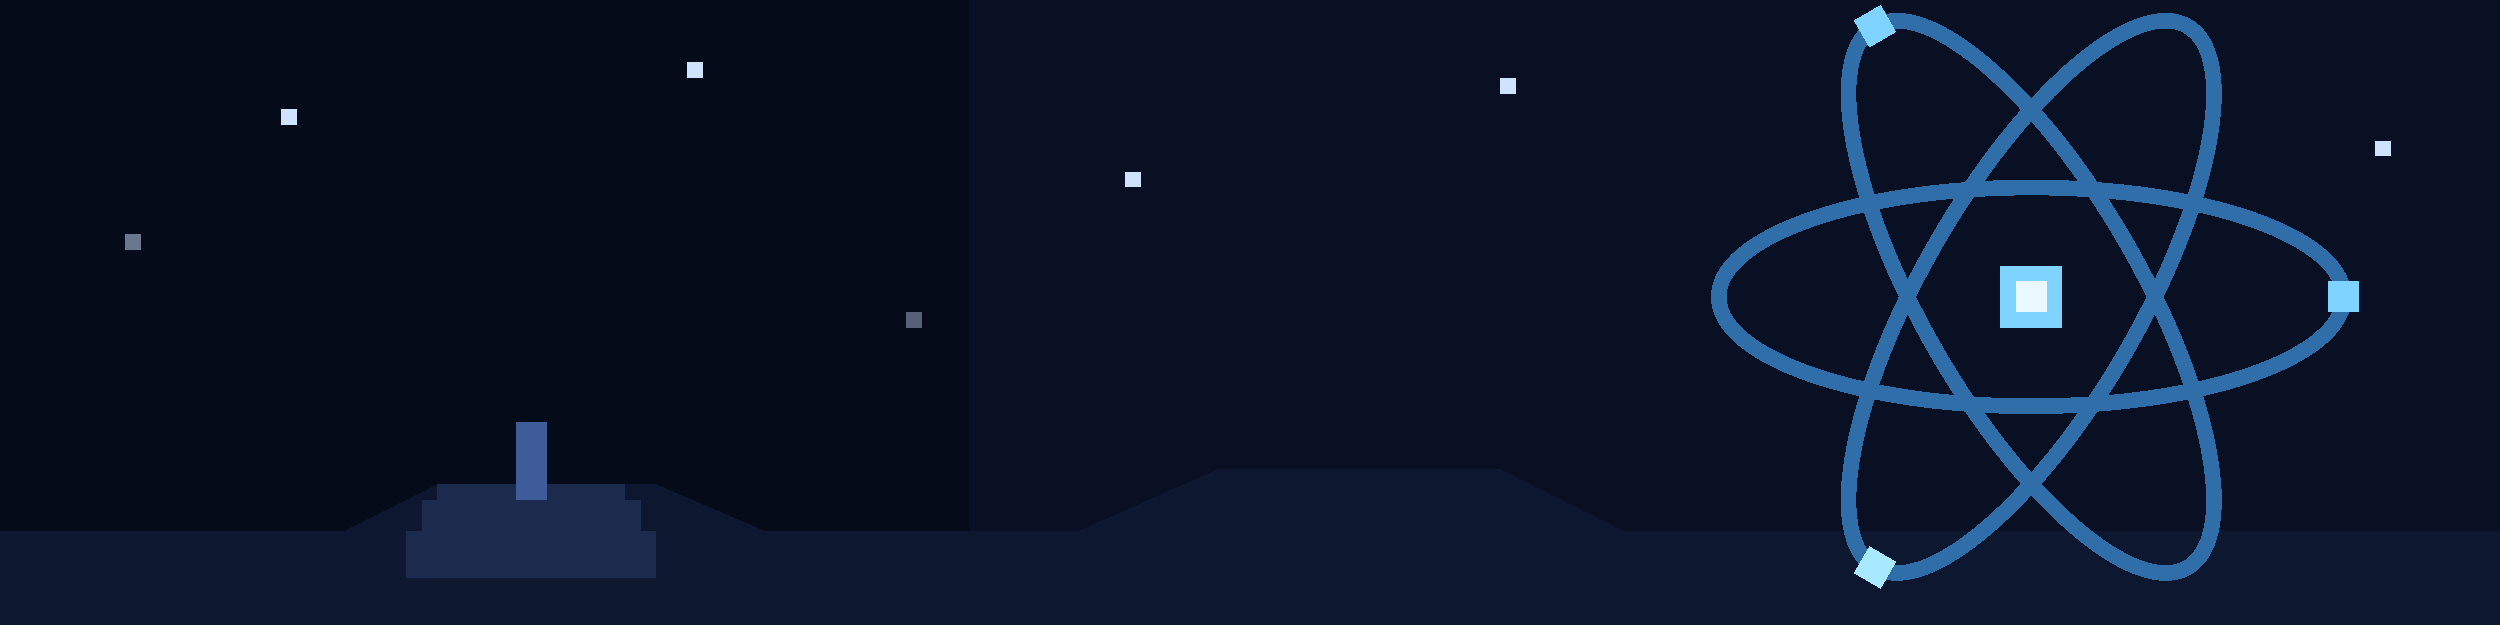
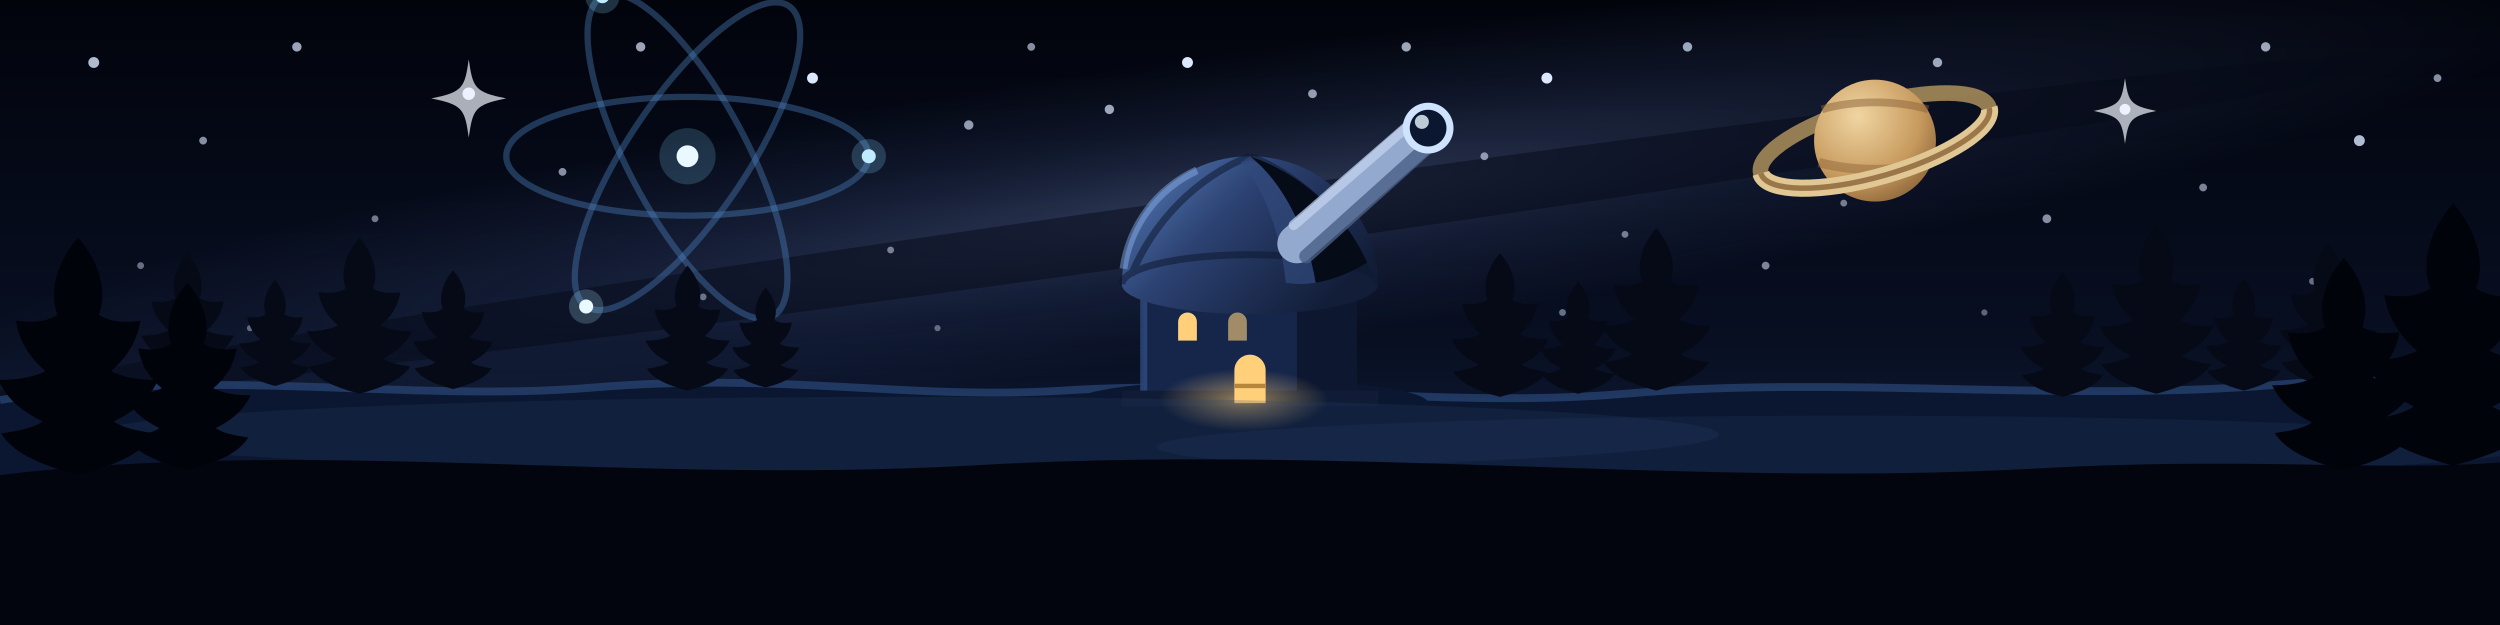
- <svg xmlns="http://www.w3.org/2000/svg" viewBox="0 0 160 40" width="1600" height="400" shape-rendering="crispEdges" role="presentation" preserveAspectRatio="xMidYMid slice">
+ <svg xmlns="http://www.w3.org/2000/svg" viewBox="0 0 160 40" width="1600" height="400" role="presentation" preserveAspectRatio="xMidYMid slice">
  <style>
-     .twinkle { animation: blink 3.5s steps(1, end) infinite }
-     .t2 { animation-delay: -.7s } .t3 { animation-delay: -1.4s }
-     .t4 { animation-delay: -2.1s } .t5 { animation-delay: -2.8s }
-     @keyframes blink { 0%,70% { opacity: 1 } 71%,100% { opacity: .15 } }
-     /* Three electrons, three orbits, three speeds — the shell diagram every
-        lab notebook has in the margin. */
-     .orbit { transform-origin: 130px 19px }
-     .o1 { animation: spin 4s linear infinite }
-     .o2 { animation: spin 6.5s linear infinite reverse }
-     .o3 { animation: spin 9s linear infinite }
+     .tw { animation: blink 4.2s ease-in-out infinite }
+     .t2 { animation-delay: -.9s } .t3 { animation-delay: -1.8s }
+     .t4 { animation-delay: -2.7s } .t5 { animation-delay: -3.6s }
+     @keyframes blink { 0%,100% { opacity: 1 } 55% { opacity: .25 } }
+     /* Three shells, three speeds. The tilt sits on a wrapper the animation
+        cannot reach — a CSS transform replaces the attribute outright — and the
+        origin is pinned to the view box, so it resolves against the drawing
+        rather than against each group's own bounding box. */
+     .shell { transform-box: view-box; transform-origin: 44px 10px }
+     .s1 { animation: spin 26s linear infinite }
+     .s2 { animation: spin 34s linear infinite reverse }
+     .s3 { animation: spin 44s linear infinite }
    @keyframes spin { to { transform: rotate(360deg) } }
-     .pulse { animation: pulse 2.6s ease-in-out infinite }
-     @keyframes pulse { 0%,100% { opacity: .55 } 50% { opacity: 1 } }
+     .pulse { animation: throb 3.4s ease-in-out infinite }
+     @keyframes throb { 0%,100% { opacity: .6 } 50% { opacity: 1 } }
+     .mist { animation: drift 26s ease-in-out infinite alternate }
+     @keyframes drift { from { transform: translateX(-3px) } to { transform: translateX(3px) } }
    @media (prefers-reduced-motion: reduce) {
-       .twinkle, .orbit, .pulse { animation: none }
+       .tw, .s1, .s2, .s3, .pulse, .mist { animation: none }
    }
  </style>
-   <rect width="160" height="40" fill="#050914" />
-   <rect width="160" height="40" fill="#0a1024" />
-   <rect x="0" y="0" width="62" height="40" fill="#060a18" opacity=".9" />
-   <g fill="#cfe3ff">
-     <rect class="twinkle" x="18" y="7" width="1" height="1" />
-     <rect class="twinkle t2" x="44" y="4" width="1" height="1" />
-     <rect class="twinkle t3" x="72" y="11" width="1" height="1" />
-     <rect class="twinkle t4" x="96" y="5" width="1" height="1" />
-     <rect class="twinkle t5" x="152" y="9" width="1" height="1" />
-     <rect x="8" y="15" width="1" height="1" opacity=".5" />
-     <rect x="58" y="20" width="1" height="1" opacity=".4" />
-     <rect x="88" y="30" width="1" height="1" opacity=".45" />
+   <defs>
+     <linearGradient id="sky" x1="0" y1="0" x2="0" y2="1">
+       <stop offset="0%" stop-color="#02040C" />
+       <stop offset="55%" stop-color="#080F22" />
+       <stop offset="100%" stop-color="#16294C" />
+     </linearGradient>
+     <radialGradient id="milky" cx=".5" cy=".5" r=".5">
+       <stop offset="0%" stop-color="#93ACEC" stop-opacity=".28" />
+       <stop offset="55%" stop-color="#5C77BE" stop-opacity=".12" />
+       <stop offset="100%" stop-color="#5C77BE" stop-opacity="0" />
+     </radialGradient>
+     <linearGradient id="domeLight" x1="0" y1="0" x2="1" y2=".6">
+       <stop offset="0%" stop-color="#5A82C0" />
+       <stop offset="45%" stop-color="#2C4272" />
+       <stop offset="100%" stop-color="#121D38" />
+     </linearGradient>
+     <radialGradient id="planet" cx=".36" cy=".3" r=".85">
+       <stop offset="0%" stop-color="#F0D5A2" />
+       <stop offset="60%" stop-color="#C79A5E" />
+       <stop offset="100%" stop-color="#7E5730" />
+     </radialGradient>
+     <radialGradient id="lamp" cx=".5" cy=".5" r=".5">
+       <stop offset="0%" stop-color="#FFCF7A" stop-opacity=".55" />
+       <stop offset="100%" stop-color="#FFCF7A" stop-opacity="0" />
+     </radialGradient>
+     <path id="pine" d="M0 0 C-1.5 -.4 -2.2 -.8 -2.6 -1.4 C-1.9 -1.5 -1.5 -1.6 -1.2 -1.8                        C-2 -2.2 -2.4 -2.6 -2.7 -3.2 C-2 -3.2 -1.5 -3.3 -1.1 -3.5                        C-1.7 -4 -2 -4.6 -2.1 -5.2 C-1.4 -5.1 -1 -5.2 -.7 -5.4                        C-1 -6.2 -.7 -7.2 0 -8 C.7 -7.2 1 -6.2 .7 -5.4                        C1 -5.2 1.4 -5.1 2.1 -5.2 C2 -4.6 1.7 -4 1.1 -3.5                        C1.5 -3.3 2 -3.2 2.7 -3.2 C2.4 -2.6 2 -2.2 1.2 -1.8                        C1.5 -1.6 1.9 -1.5 2.6 -1.4 C2.2 -.8 1.5 -.4 0 0 Z" />
+   </defs>
+   <rect width="160" height="40" fill="url(#sky)" />
+   <ellipse cx="78" cy="13" rx="88" ry="9.5" transform="rotate(-8 78 13)" fill="url(#milky)" />
+   <ellipse cx="78" cy="14.4" rx="80" ry="1.9" transform="rotate(-8 78 14.4)" fill="#050A18" opacity=".5" />
+   <g fill="#DCE8FF">
+     <circle cx="6" cy="4" r=".35" opacity=".8" />
+     <circle cx="13" cy="9" r=".25" opacity=".6" />
+     <circle cx="19" cy="3" r=".3" opacity=".7" />
+     <circle cx="24" cy="14" r=".22" opacity=".5" />
+     <circle class="tw" cx="30" cy="6" r=".4" />
+     <circle cx="36" cy="11" r=".25" opacity=".6" />
+     <circle cx="41" cy="3" r=".3" opacity=".7" />
+     <circle class="tw t2" cx="52" cy="5" r=".35" />
+     <circle cx="57" cy="16" r=".22" opacity=".5" />
+     <circle cx="62" cy="8" r=".3" opacity=".65" />
+     <circle cx="66" cy="3" r=".25" opacity=".6" />
+     <circle cx="71" cy="7" r=".3" opacity=".7" />
+     <circle class="tw t3" cx="76" cy="4" r=".35" />
+     <circle cx="84" cy="6" r=".28" opacity=".65" />
+     <circle cx="90" cy="3" r=".3" opacity=".7" />
+     <circle cx="95" cy="10" r=".25" opacity=".6" />
+     <circle class="tw t4" cx="99" cy="5" r=".35" />
+     <circle cx="104" cy="15" r=".22" opacity=".5" />
+     <circle cx="108" cy="3" r=".3" opacity=".7" />
+     <circle cx="113" cy="17" r=".25" opacity=".55" />
+     <circle cx="118" cy="13" r=".22" opacity=".5" />
+     <circle cx="124" cy="4" r=".3" opacity=".7" />
+     <circle cx="131" cy="14" r=".28" opacity=".6" />
+     <circle class="tw t5" cx="136" cy="7" r=".35" />
+     <circle cx="141" cy="12" r=".25" opacity=".55" />
+     <circle cx="145" cy="3" r=".3" opacity=".7" />
+     <circle cx="151" cy="9" r=".35" opacity=".8" />
+     <circle cx="156" cy="5" r=".25" opacity=".6" />
+     <circle cx="158" cy="16" r=".22" opacity=".5" />
+     <circle cx="9" cy="17" r=".22" opacity=".45" />
+     <circle cx="16" cy="21" r=".2" opacity=".4" />
+     <circle cx="45" cy="19" r=".22" opacity=".45" />
+     <circle cx="60" cy="21" r=".2" opacity=".4" />
+     <circle cx="100" cy="20" r=".22" opacity=".45" />
+     <circle cx="127" cy="20" r=".2" opacity=".4" />
+     <circle cx="148" cy="18" r=".22" opacity=".45" />
  </g>
-   <path d="M0 34h22l6-3h14l7 3h20l9-4h18l8 4h56v6H0z" fill="#0d1730" />
-   <g fill="#1b2a4d">
-     <path d="M28 31h12v1h1v2h1v1H26v-1h1v-2h1z" />
-     <rect x="26" y="35" width="16" height="2" />
+   <g fill="#F2F7FF" opacity=".7">
+     <path d="M30 3.8 C30.26 5.6 30.36 5.9 32.4 6.3 C30.36 6.7 30.26 7 30 8.8 C29.74 7 29.64 6.7 27.6 6.3 C29.64 5.9 29.74 5.6 30 3.8 Z" />
+     <path d="M136 5 C136.22 6.5 136.3 6.75 138 7.1 C136.3 7.45 136.22 7.7 136 9.2 C135.78 7.7 135.7 7.45 134 7.1 C135.7 6.75 135.78 6.5 136 5 Z" />
  </g>
-   <path d="M33 27h2v5h-2z" fill="#3d5c99" />
  <g>
-     <g class="orbit o1">
-       <ellipse cx="130" cy="19" rx="20" ry="7" fill="none" stroke="#2f6ea8" stroke-width="1" />
-       <rect x="149" y="18" width="2" height="2" fill="#7fd4ff" />
+     <g transform="rotate(0 44 10)">
+       <g class="shell s1">
+         <ellipse cx="44" cy="10" rx="11.6" ry="3.8" fill="none" stroke="#4E86C6" stroke-width=".4" opacity=".38" />
+         <circle cx="55.6" cy="10" r="1.1" fill="#7FD4FF" opacity=".22" />
+         <circle cx="55.6" cy="10" r=".45" fill="#BFEBFF" />
+       </g>
    </g>
-     <g class="orbit o2" transform="rotate(60 130 19)">
-       <ellipse cx="130" cy="19" rx="20" ry="7" fill="none" stroke="#2f6ea8" stroke-width="1" />
-       <rect x="109" y="18" width="2" height="2" fill="#7fd4ff" />
+     <g transform="rotate(62 44 10)">
+       <g class="shell s2">
+         <ellipse cx="44" cy="10" rx="11.6" ry="3.8" fill="none" stroke="#4E86C6" stroke-width=".4" opacity=".38" />
+         <circle cx="32.4" cy="10" r="1.1" fill="#7FD4FF" opacity=".22" />
+         <circle cx="32.4" cy="10" r=".45" fill="#BFEBFF" />
+       </g>
    </g>
-     <g class="orbit o3" transform="rotate(120 130 19)">
-       <ellipse cx="130" cy="19" rx="20" ry="7" fill="none" stroke="#2f6ea8" stroke-width="1" />
-       <rect x="149" y="18" width="2" height="2" fill="#a8e9ff" />
+     <g transform="rotate(124 44 10)">
+       <g class="shell s3">
+         <ellipse cx="44" cy="10" rx="11.6" ry="3.8" fill="none" stroke="#4E86C6" stroke-width=".4" opacity=".38" />
+         <circle cx="55.6" cy="10" r="1.1" fill="#A8E9FF" opacity=".22" />
+         <circle cx="55.6" cy="10" r=".45" fill="#EAF8FF" />
+       </g>
    </g>
    <g class="pulse">
-       <rect x="128" y="17" width="4" height="4" fill="#7fd4ff" />
-       <rect x="129" y="18" width="2" height="2" fill="#eaf8ff" />
+       <circle cx="44" cy="10" r="1.8" fill="#7FD4FF" opacity=".2" />
+       <circle cx="44" cy="10" r=".7" fill="#EAF8FF" />
    </g>
  </g>
+   <g transform="rotate(-16 120 9)">
+     <ellipse cx="120" cy="9" rx="7.6" ry="2.3" fill="none" stroke="#B7975F" stroke-width="1" opacity=".8" />
+   </g>
+   <circle cx="120" cy="9" r="3.9" fill="url(#planet)" />
+   <path d="M116.6 7 C118.6 6.4 121.4 6.4 123.4 7" fill="none" stroke="#8A6237" stroke-width=".5" opacity=".5" />
+   <path d="M116.4 10.4 C118.6 11 121.6 11 123.6 10.4" fill="none" stroke="#8A6237" stroke-width=".6" opacity=".45" />
+   <g transform="rotate(-16 120 9)">
+     <path d="M112.4 9 A7.6 2.3 0 0 0 127.6 9" fill="none" stroke="#E0C793" stroke-width="1.1" />
+     <path d="M112.4 9 A7.6 2.3 0 0 0 127.6 9" fill="none" stroke="#8A6237" stroke-width=".35" opacity=".8" />
+   </g>
+   <path d="M0 25.6 C14 23.4 26 25.8 38 24.8 C50 23.8 58 25.6 68 25 C80 24.2 92 26.2 104 25.2            C118 24 132 25.8 146 24.6 C152 24.1 156 24.6 160 24.2 L160 40 L0 40 Z" fill="#0B1730" />
+   <path d="M0 25.6 C14 23.4 26 25.8 38 24.8 C50 23.8 58 25.6 68 25 C80 24.2 92 26.2 104 25.2            C118 24 132 25.8 146 24.6 C152 24.1 156 24.6 160 24.2" fill="none" stroke="#2A4778" stroke-width=".5" opacity=".7" />
+   <g fill="#050A16">
+     <use href="#pine" transform="translate(12 25) scale(1.1)" />
+     <use href="#pine" transform="translate(17.6 24.7) scale(.85)" />
+     <use href="#pine" transform="translate(23 25.2) scale(1.25)" />
+     <use href="#pine" transform="translate(29 24.9) scale(.95)" />
+     <use href="#pine" transform="translate(44 25) scale(1)" />
+     <use href="#pine" transform="translate(49 24.8) scale(.8)" />
+     <use href="#pine" transform="translate(96 25.4) scale(1.15)" />
+     <use href="#pine" transform="translate(101 25.2) scale(.9)" />
+     <use href="#pine" transform="translate(106 25) scale(1.3)" />
+     <use href="#pine" transform="translate(132 25.4) scale(1)" />
+     <use href="#pine" transform="translate(138 25.2) scale(1.35)" />
+     <use href="#pine" transform="translate(143.6 25) scale(.9)" />
+     <use href="#pine" transform="translate(149 24.8) scale(1.15)" />
+   </g>
+   <g>
+     <ellipse cx="80" cy="25.8" rx="11.4" ry="1.5" fill="#0B1730" />
+     <path d="M73.2 25.8 L73.2 18 L86.8 18 L86.8 25.8 Z" fill="#16264A" />
+     <path d="M83 25.8 L83 18 L86.8 18 L86.8 25.8 Z" fill="#0D1730" />
+     <path d="M73.2 18 L73.2 25.8" fill="none" stroke="#2E4B80" stroke-width=".45" opacity=".8" />
+     <path d="M71.8 26 L88.2 26 L88.2 25 L71.8 25 Z" fill="#101C36" />
+     <path d="M71.8 18.2 A8.2 8.2 0 0 1 88.2 18.2 A8.2 1.9 0 0 1 71.8 18.2 Z" fill="url(#domeLight)" />
+     <g fill="none" stroke="#0C1730" stroke-width=".45" opacity=".55">
+       <path d="M80 10 C76.6 11.3 73.8 14.2 72.4 17.6" />
+       <path d="M80 10 C83.4 11.3 86.2 14.2 87.6 17.6" />
+       <path d="M71.8 18.2 A8.2 1.9 0 0 1 88.2 18.2" />
+     </g>
+     <path d="M80 10 C83.2 11.1 86 13.5 87.5 16.8 C86.4 17.5 85.3 17.9 84.2 18.1              C83.6 14.6 82.1 11.7 80 10 Z" fill="#060B18" />
+     <path d="M80 10 C82.1 11.7 83.6 14.6 84.2 18.1 C83.5 18.2 82.9 18.2 82.3 18.1              C81.9 14.7 80.9 12.1 79.4 10.4 Z" fill="#31497B" opacity=".7" />
+     <path d="M71.9 17.2 A8.2 8.2 0 0 1 76.6 10.9" fill="none" stroke="#8FB4F0" stroke-width=".5" opacity=".45" />
+     <g stroke-linecap="round">
+       <path d="M83 15.6 L91.2 8.4" stroke="#93A9CE" stroke-width="2.5" />
+       <path d="M83.6 16.4 L91.6 9.2" stroke="#4A5F86" stroke-width=".9" opacity=".8" />
+       <path d="M82.8 14.4 L90.4 7.8" stroke="#C6D6F2" stroke-width=".65" opacity=".7" />
+     </g>
+     <circle cx="91.4" cy="8.2" r="1.4" fill="#0B1730" />
+     <circle cx="91.4" cy="8.2" r="1.4" fill="none" stroke="#CFE3FF" stroke-width=".45" />
+     <circle cx="91" cy="7.8" r=".45" fill="#EAF8FF" opacity=".8" />
+     <ellipse cx="79.6" cy="25.6" rx="5.4" ry="2" fill="url(#lamp)" />
+     <g fill="#FFCF7A">
+       <path d="M75.4 21.8 L75.4 20.6 A.6 .6 0 0 1 76.6 20.6 L76.6 21.8 Z" />
+       <path d="M78.6 21.8 L78.6 20.6 A.6 .6 0 0 1 79.8 20.6 L79.8 21.8 Z" opacity=".6" />
+       <path d="M79 25.8 L79 23.7 A1 1 0 0 1 81 23.7 L81 25.8 Z" />
+     </g>
+     <path d="M79 24.7 L81 24.7" stroke="#B8853C" stroke-width=".28" />
+   </g>
+   <ellipse class="mist" cx="58" cy="27.8" rx="52" ry="2.4" fill="#25406E" opacity=".22" />
+   <ellipse class="mist" cx="118" cy="28.6" rx="44" ry="2" fill="#25406E" opacity=".18" />
+   <path d="M0 30.4 C20 28 40 31 62 29.8 C86 28.4 108 31.2 130 30 C144 29.2 152 30.2 160 29.6            L160 40 L0 40 Z" fill="#02050D" />
+   <g fill="#01030A">
+     <use href="#pine" transform="translate(5 30.4) scale(1.9)" />
+     <use href="#pine" transform="translate(12 30.1) scale(1.5)" />
+     <use href="#pine" transform="translate(150 30.1) scale(1.7)" />
+     <use href="#pine" transform="translate(157 29.8) scale(2.1)" />
+   </g>
</svg>
